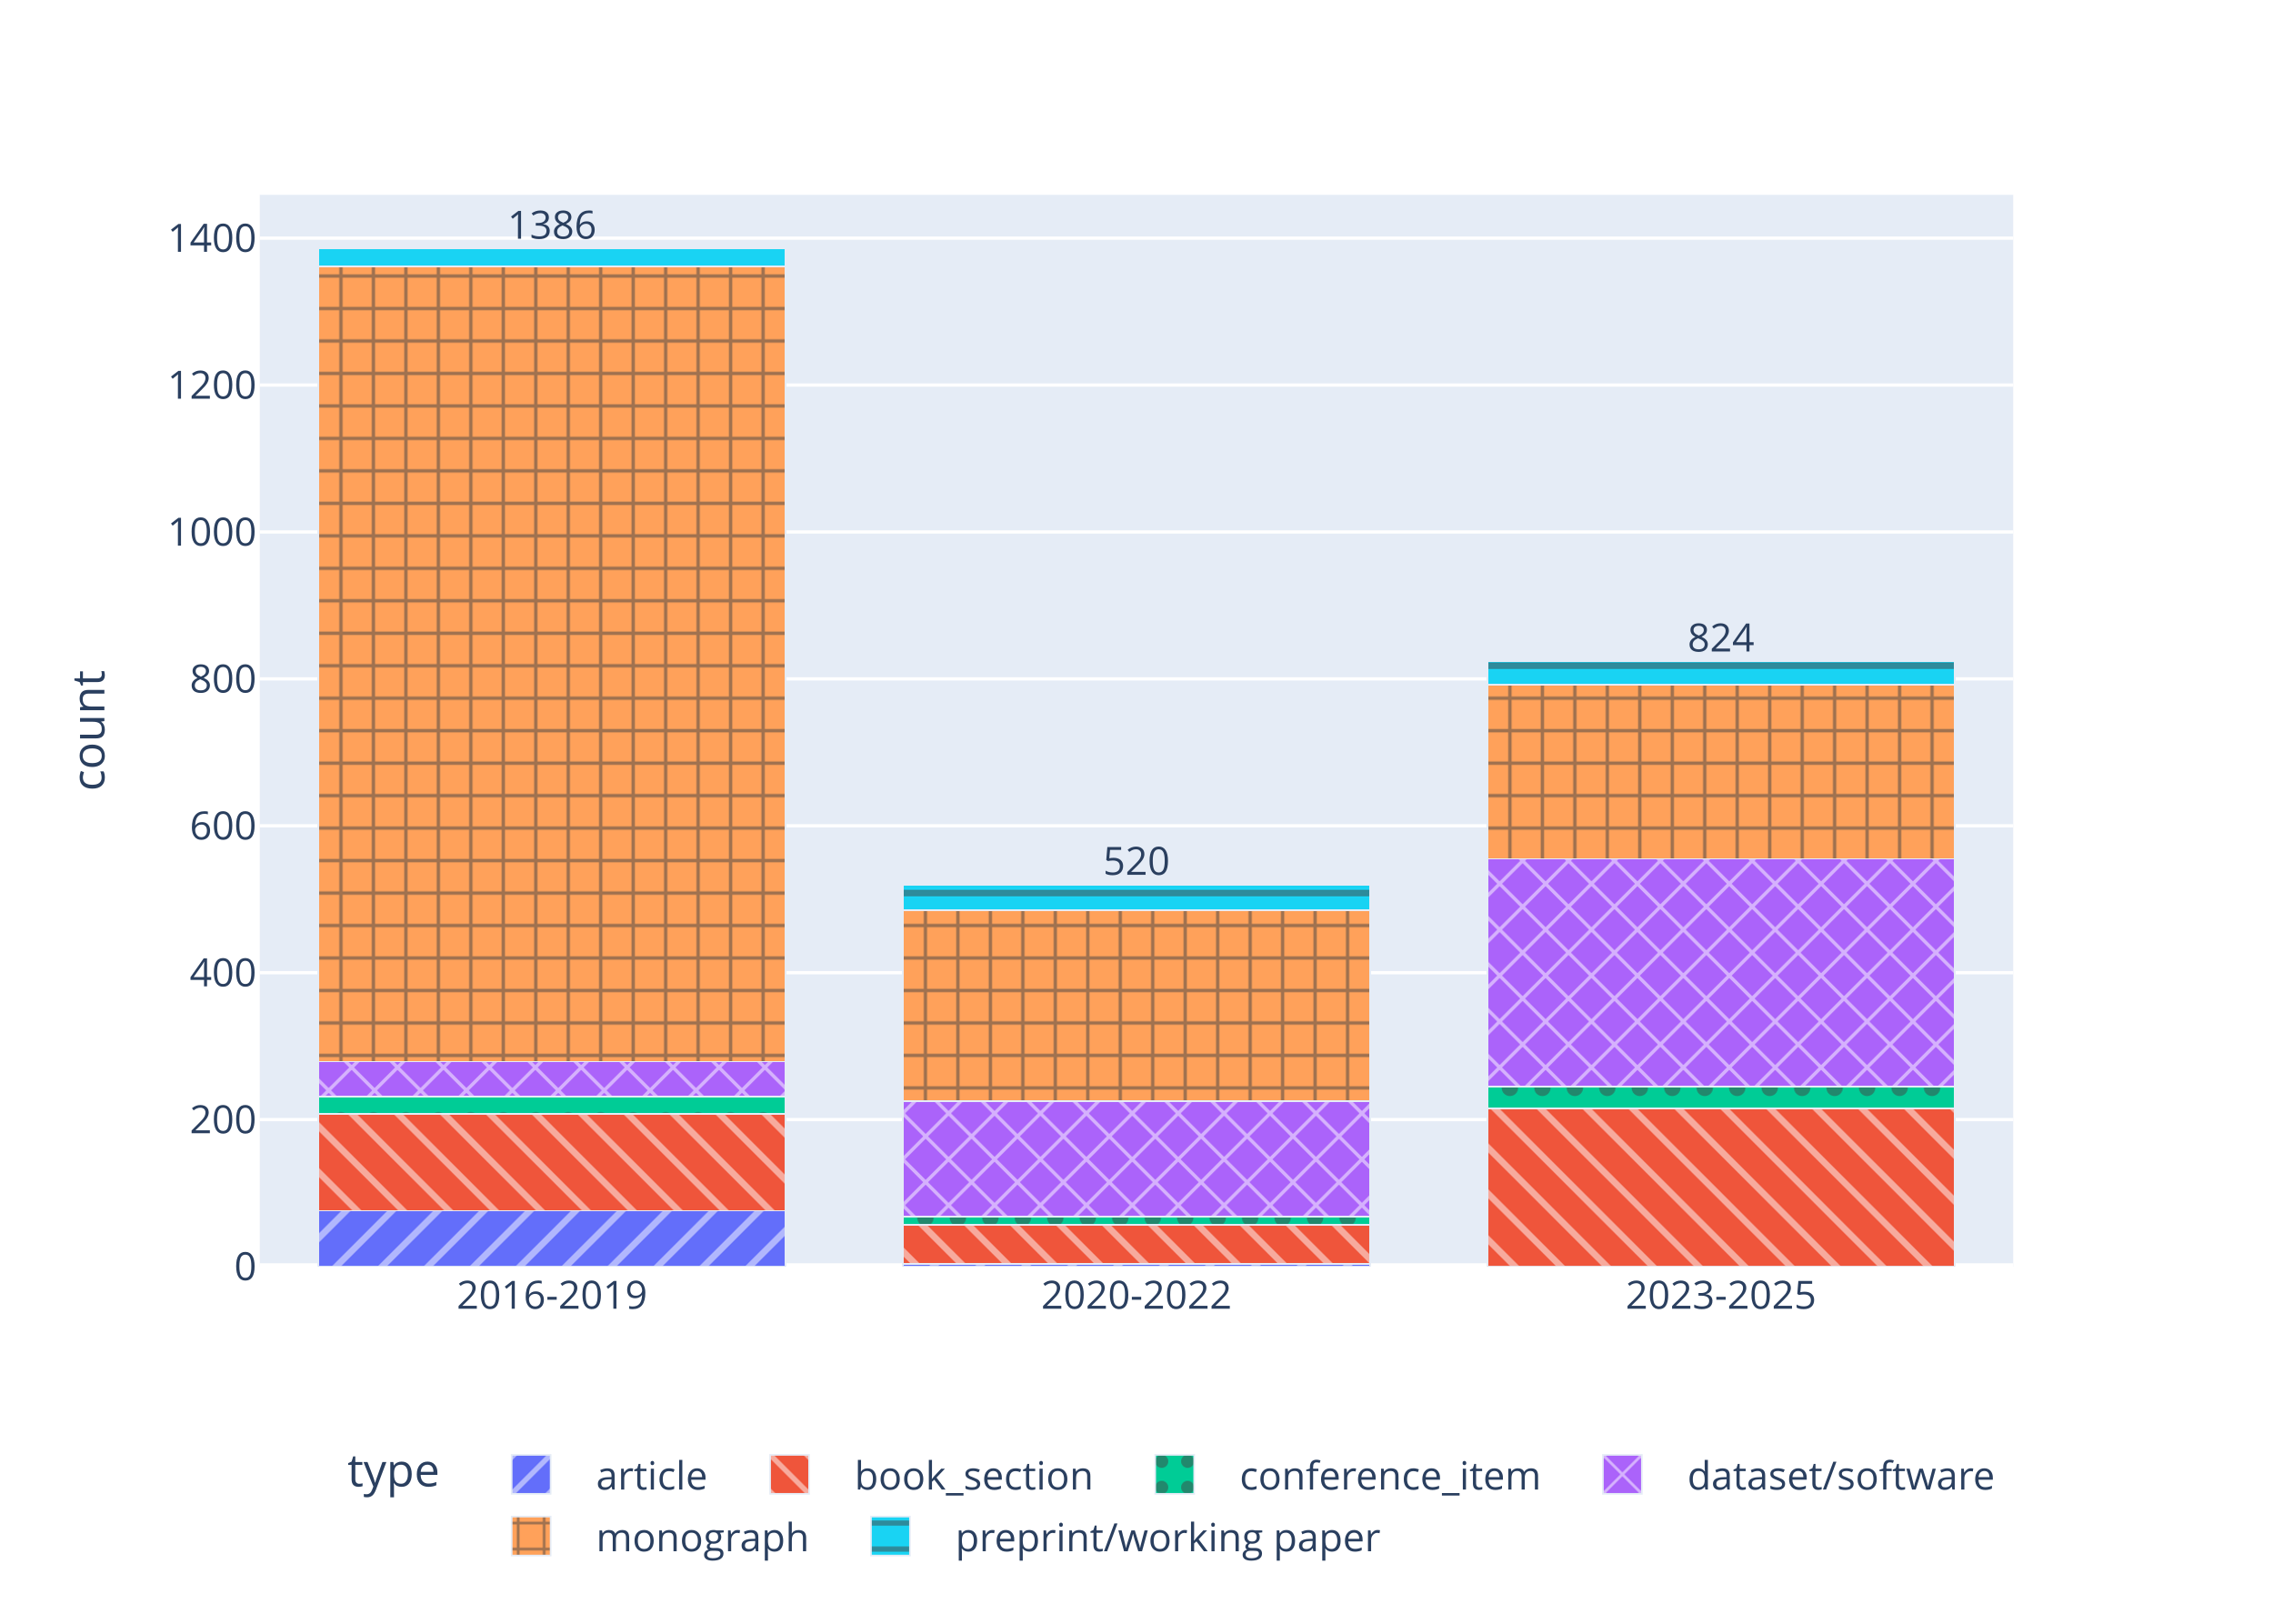
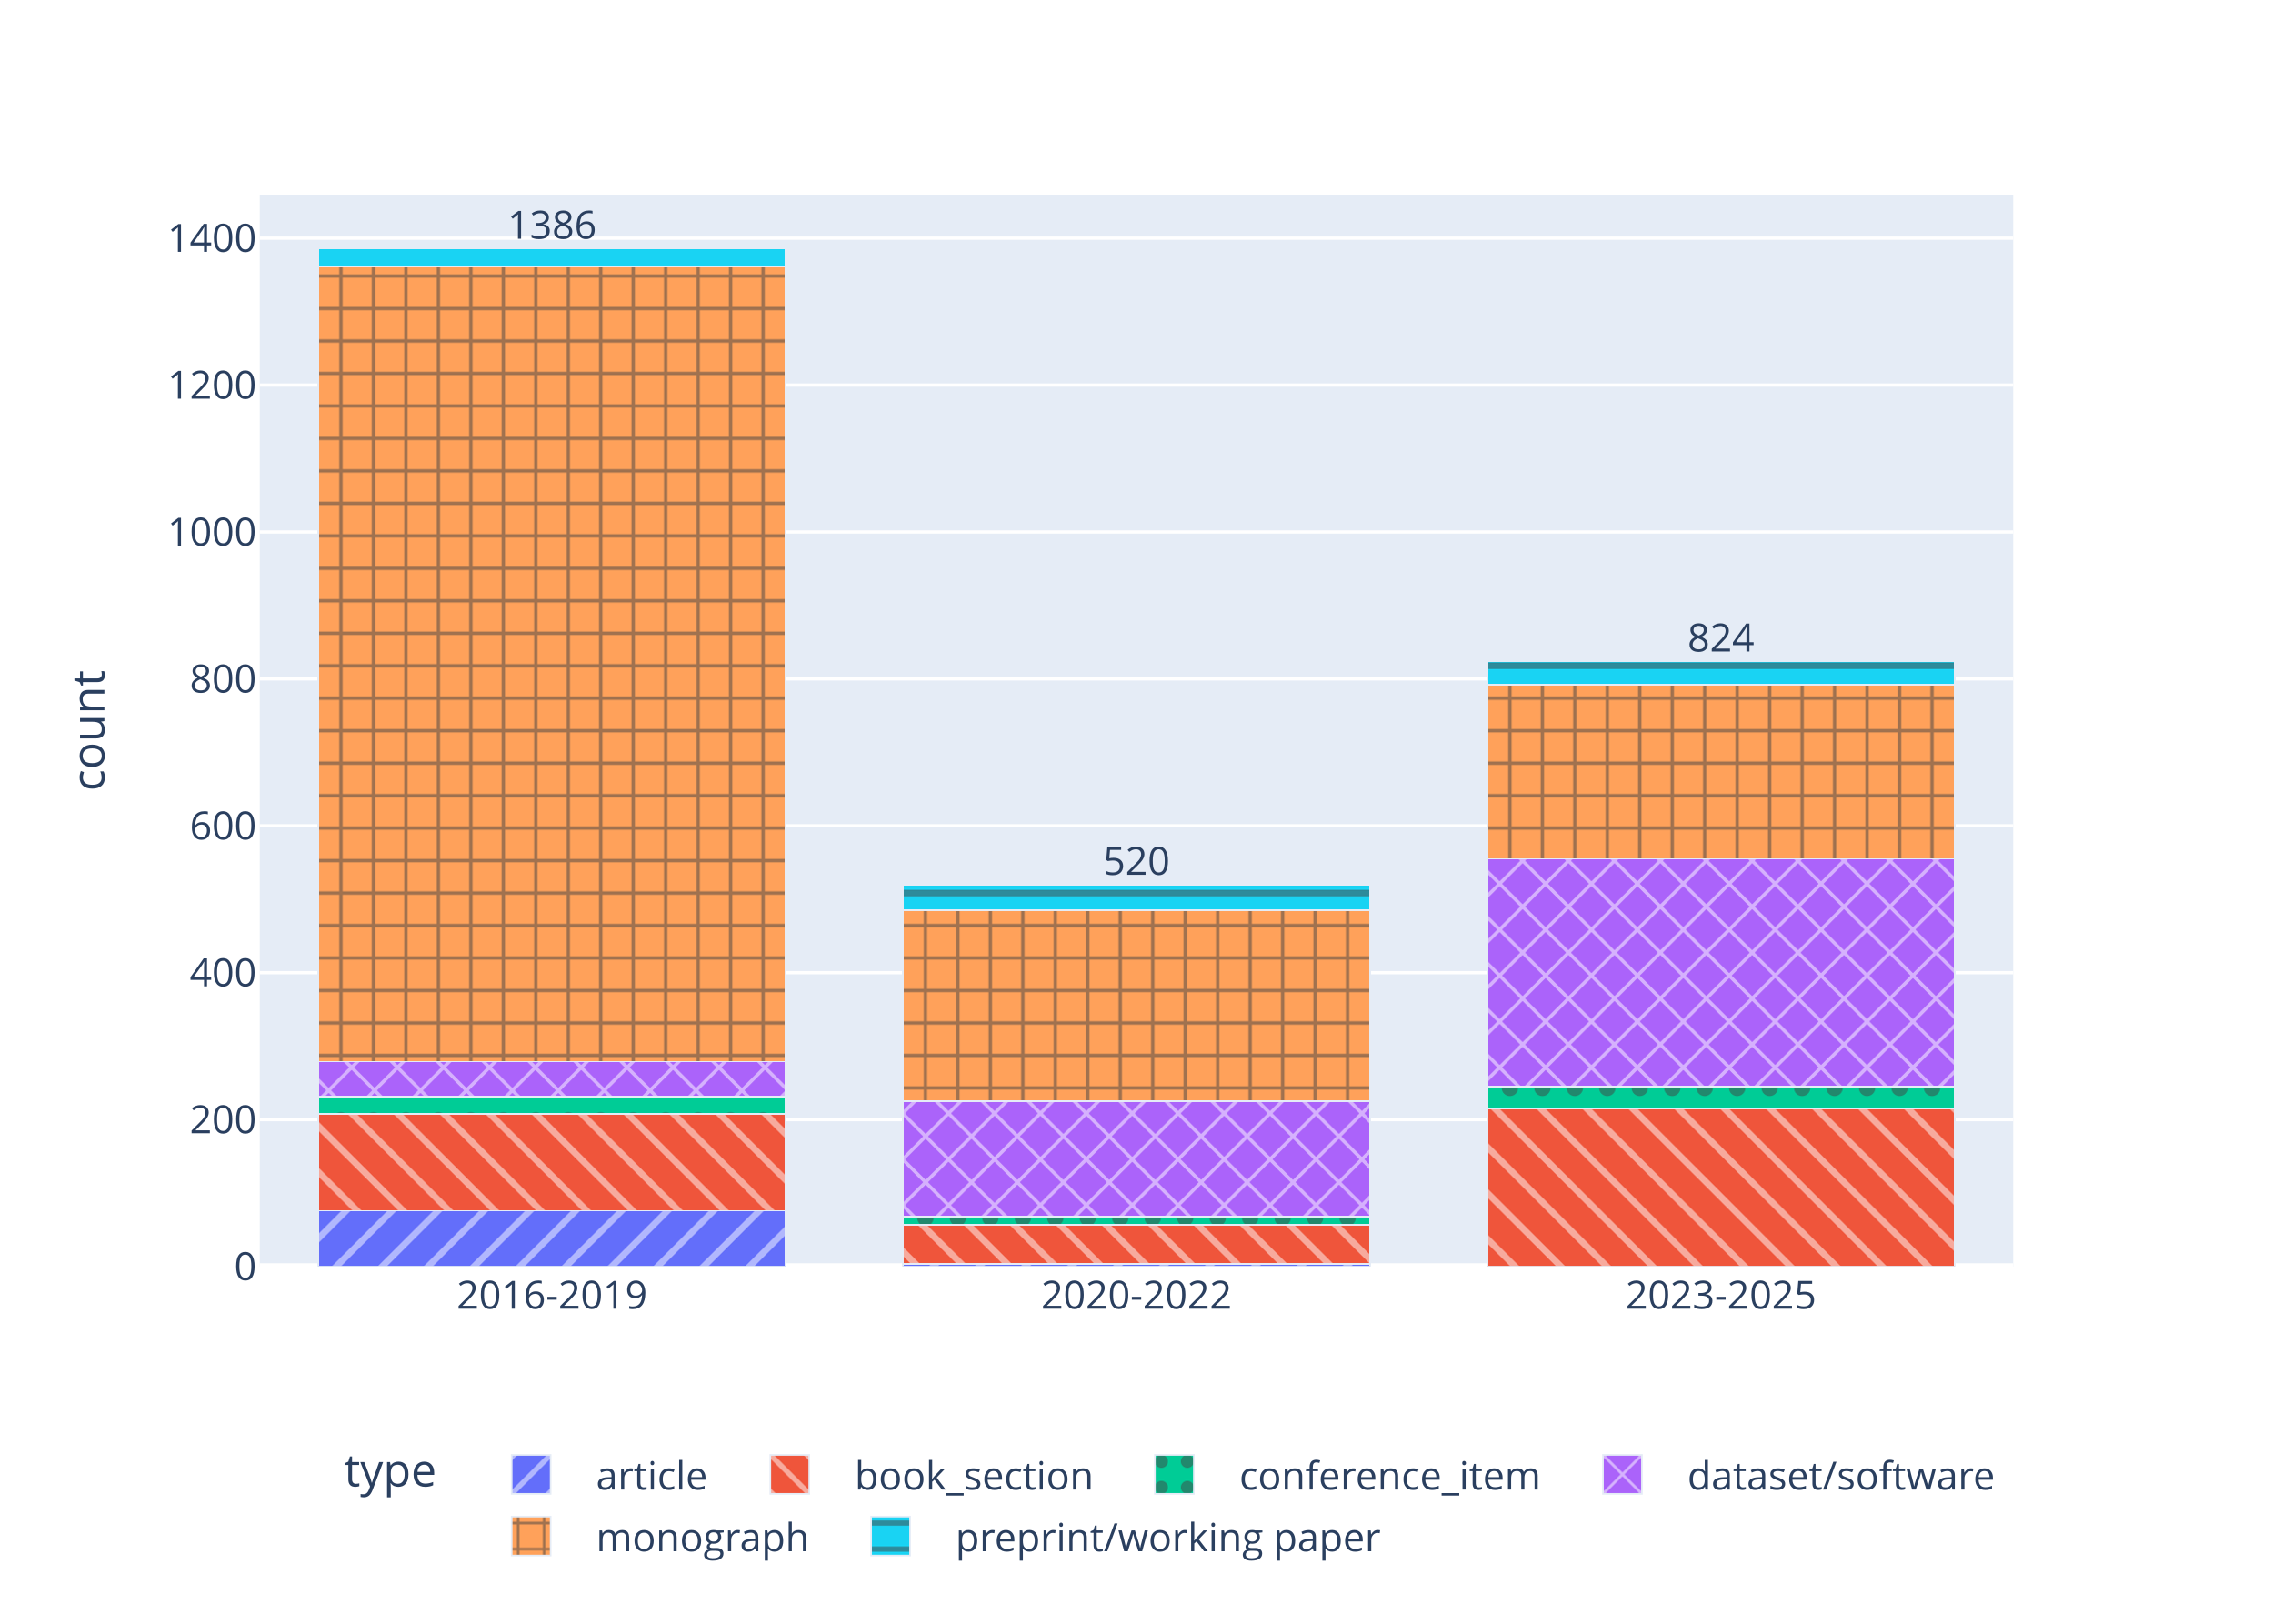
<svg xmlns="http://www.w3.org/2000/svg" class="main-svg" width="700" height="500" style="" viewBox="0 0 700 500">
  <rect x="0" y="0" width="700" height="500" style="fill: rgb(255, 255, 255); fill-opacity: 1;" />
-   <defs id="defs-36018b">
+   <defs id="defs-836850">
    <g class="clips">
-       <clipPath id="clip36018bxyplot" class="plotclip">
+       <clipPath id="clip836850xyplot" class="plotclip">
        <rect width="540" height="330" />
      </clipPath>
-       <clipPath class="axesclip" id="clip36018bx">
+       <clipPath class="axesclip" id="clip836850x">
        <rect x="80" y="0" width="540" height="500" />
      </clipPath>
-       <clipPath class="axesclip" id="clip36018by">
+       <clipPath class="axesclip" id="clip836850y">
        <rect x="0" y="60" width="700" height="330" />
      </clipPath>
-       <clipPath class="axesclip" id="clip36018bxy">
+       <clipPath class="axesclip" id="clip836850xy">
        <rect x="80" y="60" width="540" height="330" />
      </clipPath>
    </g>
    <g class="gradients" />
    <g class="patterns">
-       <pattern id="p36018b-legend-5855a1" width="14.142px" height="14.142px" patternUnits="userSpaceOnUse" patternTransform="scale(0.8)">
+       <pattern id="p836850-legend-3ded0e" width="14.142px" height="14.142px" patternUnits="userSpaceOnUse" patternTransform="scale(0.8)">
        <rect width="14.142px" height="14.142px" fill="rgb(99, 110, 250)" fill-opacity="1" />
        <path d="M-3.536,3.536l7.071,-7.071M0,14.142L14.142,0M10.607,17.678l7.071,-7.071" opacity="0.5" stroke="rgb(255, 255, 255)" stroke-width="2px" />
      </pattern>
-       <pattern id="p36018b-legend-5d9408" width="14.142px" height="14.142px" patternUnits="userSpaceOnUse" patternTransform="scale(0.8)">
+       <pattern id="p836850-legend-1148fe" width="14.142px" height="14.142px" patternUnits="userSpaceOnUse" patternTransform="scale(0.8)">
        <rect width="14.142px" height="14.142px" fill="rgb(239, 85, 59)" fill-opacity="1" />
        <path d="M10.607,-3.536l7.071,7.071M0,0L14.142,14.142M-3.536,10.607l7.071,7.071" opacity="0.5" stroke="rgb(255, 255, 255)" stroke-width="2px" />
      </pattern>
-       <pattern id="p36018b-legend-202e03" width="10px" height="10px" patternUnits="userSpaceOnUse" patternTransform="scale(0.8)">
+       <pattern id="p836850-legend-02f5ec" width="10px" height="10px" patternUnits="userSpaceOnUse" patternTransform="scale(0.8)">
        <rect width="10px" height="10px" fill="rgb(0, 204, 150)" fill-opacity="1" />
        <circle cx="5" cy="5" r="2.523" opacity="0.5" fill="rgb(68, 68, 68)" />
      </pattern>
-       <pattern id="p36018b-legend-6bb29d" width="14.142px" height="14.142px" patternUnits="userSpaceOnUse" patternTransform="scale(0.8)">
+       <pattern id="p836850-legend-49edd1" width="14.142px" height="14.142px" patternUnits="userSpaceOnUse" patternTransform="scale(0.8)">
        <rect width="14.142px" height="14.142px" fill="rgb(171, 99, 250)" fill-opacity="1" />
        <path d="M-3.536,3.536l7.071,-7.071M0,14.142L14.142,0M10.607,17.678l7.071,-7.071M10.607,-3.536l7.071,7.071M0,0L14.142,14.142M-3.536,10.607l7.071,7.071" opacity="0.5" stroke="rgb(255, 255, 255)" stroke-width="1.056px" />
      </pattern>
-       <pattern id="p36018b-legend-6540eb" width="10px" height="10px" patternUnits="userSpaceOnUse" patternTransform="scale(0.8)">
+       <pattern id="p836850-legend-a08cb4" width="10px" height="10px" patternUnits="userSpaceOnUse" patternTransform="scale(0.8)">
        <rect width="10px" height="10px" fill="rgb(255, 161, 90)" fill-opacity="1" />
        <path d="M5,0L5,10M0,5L10,5" opacity="0.5" stroke="rgb(68, 68, 68)" stroke-width="1.056px" />
      </pattern>
-       <pattern id="p36018b-legend-d442f8" width="10px" height="10px" patternUnits="userSpaceOnUse" patternTransform="scale(0.8)">
+       <pattern id="p836850-legend-4f7562" width="10px" height="10px" patternUnits="userSpaceOnUse" patternTransform="scale(0.8)">
        <rect width="10px" height="10px" fill="rgb(25, 211, 243)" fill-opacity="1" />
        <path d="M0,5L10,5" opacity="0.5" stroke="rgb(68, 68, 68)" stroke-width="2px" />
      </pattern>
-       <pattern id="p36018b-5855a1" width="14.142px" height="14.142px" patternUnits="userSpaceOnUse" patternTransform="">
+       <pattern id="p836850-3ded0e" width="14.142px" height="14.142px" patternUnits="userSpaceOnUse" patternTransform="">
        <rect width="14.142px" height="14.142px" fill="rgb(99, 110, 250)" fill-opacity="1" />
        <path d="M-3.536,3.536l7.071,-7.071M0,14.142L14.142,0M10.607,17.678l7.071,-7.071" opacity="0.5" stroke="rgb(255, 255, 255)" stroke-width="2px" />
      </pattern>
-       <pattern id="p36018b-5d9408" width="14.142px" height="14.142px" patternUnits="userSpaceOnUse" patternTransform="">
+       <pattern id="p836850-1148fe" width="14.142px" height="14.142px" patternUnits="userSpaceOnUse" patternTransform="">
        <rect width="14.142px" height="14.142px" fill="rgb(239, 85, 59)" fill-opacity="1" />
        <path d="M10.607,-3.536l7.071,7.071M0,0L14.142,14.142M-3.536,10.607l7.071,7.071" opacity="0.5" stroke="rgb(255, 255, 255)" stroke-width="2px" />
      </pattern>
-       <pattern id="p36018b-202e03" width="10px" height="10px" patternUnits="userSpaceOnUse" patternTransform="">
+       <pattern id="p836850-02f5ec" width="10px" height="10px" patternUnits="userSpaceOnUse" patternTransform="">
        <rect width="10px" height="10px" fill="rgb(0, 204, 150)" fill-opacity="1" />
        <circle cx="5" cy="5" r="2.523" opacity="0.5" fill="rgb(68, 68, 68)" />
      </pattern>
-       <pattern id="p36018b-6bb29d" width="14.142px" height="14.142px" patternUnits="userSpaceOnUse" patternTransform="">
+       <pattern id="p836850-49edd1" width="14.142px" height="14.142px" patternUnits="userSpaceOnUse" patternTransform="">
        <rect width="14.142px" height="14.142px" fill="rgb(171, 99, 250)" fill-opacity="1" />
        <path d="M-3.536,3.536l7.071,-7.071M0,14.142L14.142,0M10.607,17.678l7.071,-7.071M10.607,-3.536l7.071,7.071M0,0L14.142,14.142M-3.536,10.607l7.071,7.071" opacity="0.5" stroke="rgb(255, 255, 255)" stroke-width="1.056px" />
      </pattern>
-       <pattern id="p36018b-6540eb" width="10px" height="10px" patternUnits="userSpaceOnUse" patternTransform="">
+       <pattern id="p836850-a08cb4" width="10px" height="10px" patternUnits="userSpaceOnUse" patternTransform="">
        <rect width="10px" height="10px" fill="rgb(255, 161, 90)" fill-opacity="1" />
        <path d="M5,0L5,10M0,5L10,5" opacity="0.5" stroke="rgb(68, 68, 68)" stroke-width="1.056px" />
      </pattern>
-       <pattern id="p36018b-d442f8" width="10px" height="10px" patternUnits="userSpaceOnUse" patternTransform="">
+       <pattern id="p836850-4f7562" width="10px" height="10px" patternUnits="userSpaceOnUse" patternTransform="">
        <rect width="10px" height="10px" fill="rgb(25, 211, 243)" fill-opacity="1" />
        <path d="M0,5L10,5" opacity="0.5" stroke="rgb(68, 68, 68)" stroke-width="2px" />
      </pattern>
    </g>
  </defs>
  <g class="bglayer">
    <rect class="bg" x="80" y="60" width="540" height="330" style="fill: rgb(229, 236, 246); fill-opacity: 1; stroke-width: 0;" />
  </g>
  <g class="layer-below">
    <g class="imagelayer" />
    <g class="shapelayer" />
  </g>
  <g class="cartesianlayer">
    <g class="subplot xy">
      <g class="layer-subplot">
        <g class="shapelayer" />
        <g class="imagelayer" />
      </g>
      <g class="minor-gridlayer">
        <g class="x" />
        <g class="y" />
      </g>
      <g class="gridlayer">
        <g class="x" />
        <g class="y">
          <path class="ygrid crisp" transform="translate(0,344.76)" d="M80,0h540" style="stroke: rgb(255, 255, 255); stroke-opacity: 1; stroke-width: 1px;" />
          <path class="ygrid crisp" transform="translate(0,299.52)" d="M80,0h540" style="stroke: rgb(255, 255, 255); stroke-opacity: 1; stroke-width: 1px;" />
          <path class="ygrid crisp" transform="translate(0,254.29)" d="M80,0h540" style="stroke: rgb(255, 255, 255); stroke-opacity: 1; stroke-width: 1px;" />
          <path class="ygrid crisp" transform="translate(0,209.05)" d="M80,0h540" style="stroke: rgb(255, 255, 255); stroke-opacity: 1; stroke-width: 1px;" />
          <path class="ygrid crisp" transform="translate(0,163.81)" d="M80,0h540" style="stroke: rgb(255, 255, 255); stroke-opacity: 1; stroke-width: 1px;" />
          <path class="ygrid crisp" transform="translate(0,118.57)" d="M80,0h540" style="stroke: rgb(255, 255, 255); stroke-opacity: 1; stroke-width: 1px;" />
          <path class="ygrid crisp" transform="translate(0,73.33)" d="M80,0h540" style="stroke: rgb(255, 255, 255); stroke-opacity: 1; stroke-width: 1px;" />
        </g>
      </g>
      <g class="zerolinelayer">
        <path class="yzl zl crisp" transform="translate(0,390)" d="M80,0h540" style="stroke: rgb(255, 255, 255); stroke-opacity: 1; stroke-width: 2px;" />
      </g>
      <g class="layer-between">
        <g class="shapelayer" />
        <g class="imagelayer" />
      </g>
      <path class="xlines-below" />
      <path class="ylines-below" />
      <g class="overlines-below" />
      <g class="xaxislayer-below" />
      <g class="yaxislayer-below" />
      <g class="overaxes-below" />
      <g class="overplot">
-         <g class="xy" transform="translate(80,60)" clip-path="url(#clip36018bxyplot)">
+         <g class="xy" transform="translate(80,60)" clip-path="url(#clip836850xyplot)">
          <g class="barlayer mlayer">
            <g class="trace bars" shape-rendering="crispEdges" style="opacity: 1;">
              <g class="points">
                <g class="point">
-                   <path d="M18,330V312.81H162V330Z" class="pattern_filled" style="vector-effect: none; opacity: 1; stroke-width: 0.5px; fill: url('#p36018b-5855a1'); stroke: rgb(229, 236, 246); stroke-opacity: 1;" />
-                 </g>
-                 <g class="point">
-                   <path d="M198,330V329.1H342V330Z" class="pattern_filled" style="vector-effect: none; opacity: 1; stroke-width: 0.5px; fill: url('#p36018b-5855a1'); stroke: rgb(229, 236, 246); stroke-opacity: 1;" />
-                 </g>
-               </g>
-             </g>
-             <g class="trace bars" shape-rendering="crispEdges" style="opacity: 1;">
-               <g class="points">
-                 <g class="point">
-                   <path d="M18,312.81V282.95H162V312.81Z" class="pattern_filled" style="vector-effect: none; opacity: 1; stroke-width: 0.5px; fill: url('#p36018b-5d9408'); stroke: rgb(229, 236, 246); stroke-opacity: 1;" />
-                 </g>
-                 <g class="point">
-                   <path d="M198,329.1V317.11H342V329.1Z" class="pattern_filled" style="vector-effect: none; opacity: 1; stroke-width: 0.5px; fill: url('#p36018b-5d9408'); stroke: rgb(229, 236, 246); stroke-opacity: 1;" />
-                 </g>
-                 <g class="point">
-                   <path d="M378,330V281.37H522V330Z" class="pattern_filled" style="vector-effect: none; opacity: 1; stroke-width: 0.5px; fill: url('#p36018b-5d9408'); stroke: rgb(229, 236, 246); stroke-opacity: 1;" />
-                 </g>
-               </g>
-             </g>
-             <g class="trace bars" shape-rendering="crispEdges" style="opacity: 1;">
-               <g class="points">
-                 <g class="point">
-                   <path d="M18,282.95V277.75H162V282.95Z" class="pattern_filled" style="vector-effect: none; opacity: 1; stroke-width: 0.5px; fill: url('#p36018b-202e03'); stroke: rgb(229, 236, 246); stroke-opacity: 1;" />
-                 </g>
-                 <g class="point">
-                   <path d="M198,317.11V314.62H342V317.11Z" class="pattern_filled" style="vector-effect: none; opacity: 1; stroke-width: 0.5px; fill: url('#p36018b-202e03'); stroke: rgb(229, 236, 246); stroke-opacity: 1;" />
-                 </g>
-                 <g class="point">
-                   <path d="M378,281.37V274.58H522V281.37Z" class="pattern_filled" style="vector-effect: none; opacity: 1; stroke-width: 0.5px; fill: url('#p36018b-202e03'); stroke: rgb(229, 236, 246); stroke-opacity: 1;" />
-                 </g>
-               </g>
-             </g>
-             <g class="trace bars" shape-rendering="crispEdges" style="opacity: 1;">
-               <g class="points">
-                 <g class="point">
-                   <path d="M18,277.75V266.89H162V277.75Z" class="pattern_filled" style="vector-effect: none; opacity: 1; stroke-width: 0.5px; fill: url('#p36018b-6bb29d'); stroke: rgb(229, 236, 246); stroke-opacity: 1;" />
-                 </g>
-                 <g class="point">
-                   <path d="M198,314.62V279.11H342V314.62Z" class="pattern_filled" style="vector-effect: none; opacity: 1; stroke-width: 0.5px; fill: url('#p36018b-6bb29d'); stroke: rgb(229, 236, 246); stroke-opacity: 1;" />
-                 </g>
-                 <g class="point">
-                   <path d="M378,274.58V204.46H522V274.58Z" class="pattern_filled" style="vector-effect: none; opacity: 1; stroke-width: 0.5px; fill: url('#p36018b-6bb29d'); stroke: rgb(229, 236, 246); stroke-opacity: 1;" />
-                 </g>
-               </g>
-             </g>
-             <g class="trace bars" shape-rendering="crispEdges" style="opacity: 1;">
-               <g class="points">
-                 <g class="point">
-                   <path d="M18,266.89V22.15H162V266.89Z" class="pattern_filled" style="vector-effect: none; opacity: 1; stroke-width: 0.5px; fill: url('#p36018b-6540eb'); stroke: rgb(229, 236, 246); stroke-opacity: 1;" />
-                 </g>
-                 <g class="point">
-                   <path d="M198,279.11V220.3H342V279.11Z" class="pattern_filled" style="vector-effect: none; opacity: 1; stroke-width: 0.5px; fill: url('#p36018b-6540eb'); stroke: rgb(229, 236, 246); stroke-opacity: 1;" />
-                 </g>
-                 <g class="point">
-                   <path d="M378,204.46V150.86H522V204.46Z" class="pattern_filled" style="vector-effect: none; opacity: 1; stroke-width: 0.5px; fill: url('#p36018b-6540eb'); stroke: rgb(229, 236, 246); stroke-opacity: 1;" />
-                 </g>
-               </g>
-             </g>
-             <g class="trace bars" shape-rendering="crispEdges" style="opacity: 1;">
-               <g class="points">
-                 <g class="point">
-                   <path d="M18,22.15V16.5H162V22.15Z" class="pattern_filled" style="vector-effect: none; opacity: 1; stroke-width: 0.5px; fill: url('#p36018b-d442f8'); stroke: rgb(229, 236, 246); stroke-opacity: 1;" />
-                 </g>
-                 <g class="point">
-                   <path d="M198,220.3V212.38H342V220.3Z" class="pattern_filled" style="vector-effect: none; opacity: 1; stroke-width: 0.5px; fill: url('#p36018b-d442f8'); stroke: rgb(229, 236, 246); stroke-opacity: 1;" />
-                 </g>
-                 <g class="point">
-                   <path d="M378,150.86V143.62H522V150.86Z" class="pattern_filled" style="vector-effect: none; opacity: 1; stroke-width: 0.5px; fill: url('#p36018b-d442f8'); stroke: rgb(229, 236, 246); stroke-opacity: 1;" />
+                   <path d="M18,330V312.81H162V330Z" class="pattern_filled" style="vector-effect: none; opacity: 1; stroke-width: 0.5px; fill: url('#p836850-3ded0e'); stroke: rgb(229, 236, 246); stroke-opacity: 1;" />
+                 </g>
+                 <g class="point">
+                   <path d="M198,330V329.1H342V330Z" class="pattern_filled" style="vector-effect: none; opacity: 1; stroke-width: 0.5px; fill: url('#p836850-3ded0e'); stroke: rgb(229, 236, 246); stroke-opacity: 1;" />
+                 </g>
+               </g>
+             </g>
+             <g class="trace bars" shape-rendering="crispEdges" style="opacity: 1;">
+               <g class="points">
+                 <g class="point">
+                   <path d="M18,312.81V282.95H162V312.81Z" class="pattern_filled" style="vector-effect: none; opacity: 1; stroke-width: 0.5px; fill: url('#p836850-1148fe'); stroke: rgb(229, 236, 246); stroke-opacity: 1;" />
+                 </g>
+                 <g class="point">
+                   <path d="M198,329.1V317.11H342V329.1Z" class="pattern_filled" style="vector-effect: none; opacity: 1; stroke-width: 0.5px; fill: url('#p836850-1148fe'); stroke: rgb(229, 236, 246); stroke-opacity: 1;" />
+                 </g>
+                 <g class="point">
+                   <path d="M378,330V281.37H522V330Z" class="pattern_filled" style="vector-effect: none; opacity: 1; stroke-width: 0.5px; fill: url('#p836850-1148fe'); stroke: rgb(229, 236, 246); stroke-opacity: 1;" />
+                 </g>
+               </g>
+             </g>
+             <g class="trace bars" shape-rendering="crispEdges" style="opacity: 1;">
+               <g class="points">
+                 <g class="point">
+                   <path d="M18,282.95V277.75H162V282.95Z" class="pattern_filled" style="vector-effect: none; opacity: 1; stroke-width: 0.5px; fill: url('#p836850-02f5ec'); stroke: rgb(229, 236, 246); stroke-opacity: 1;" />
+                 </g>
+                 <g class="point">
+                   <path d="M198,317.11V314.62H342V317.11Z" class="pattern_filled" style="vector-effect: none; opacity: 1; stroke-width: 0.5px; fill: url('#p836850-02f5ec'); stroke: rgb(229, 236, 246); stroke-opacity: 1;" />
+                 </g>
+                 <g class="point">
+                   <path d="M378,281.37V274.58H522V281.37Z" class="pattern_filled" style="vector-effect: none; opacity: 1; stroke-width: 0.5px; fill: url('#p836850-02f5ec'); stroke: rgb(229, 236, 246); stroke-opacity: 1;" />
+                 </g>
+               </g>
+             </g>
+             <g class="trace bars" shape-rendering="crispEdges" style="opacity: 1;">
+               <g class="points">
+                 <g class="point">
+                   <path d="M18,277.75V266.89H162V277.75Z" class="pattern_filled" style="vector-effect: none; opacity: 1; stroke-width: 0.5px; fill: url('#p836850-49edd1'); stroke: rgb(229, 236, 246); stroke-opacity: 1;" />
+                 </g>
+                 <g class="point">
+                   <path d="M198,314.62V279.11H342V314.62Z" class="pattern_filled" style="vector-effect: none; opacity: 1; stroke-width: 0.5px; fill: url('#p836850-49edd1'); stroke: rgb(229, 236, 246); stroke-opacity: 1;" />
+                 </g>
+                 <g class="point">
+                   <path d="M378,274.58V204.46H522V274.58Z" class="pattern_filled" style="vector-effect: none; opacity: 1; stroke-width: 0.5px; fill: url('#p836850-49edd1'); stroke: rgb(229, 236, 246); stroke-opacity: 1;" />
+                 </g>
+               </g>
+             </g>
+             <g class="trace bars" shape-rendering="crispEdges" style="opacity: 1;">
+               <g class="points">
+                 <g class="point">
+                   <path d="M18,266.89V22.15H162V266.89Z" class="pattern_filled" style="vector-effect: none; opacity: 1; stroke-width: 0.5px; fill: url('#p836850-a08cb4'); stroke: rgb(229, 236, 246); stroke-opacity: 1;" />
+                 </g>
+                 <g class="point">
+                   <path d="M198,279.11V220.3H342V279.11Z" class="pattern_filled" style="vector-effect: none; opacity: 1; stroke-width: 0.5px; fill: url('#p836850-a08cb4'); stroke: rgb(229, 236, 246); stroke-opacity: 1;" />
+                 </g>
+                 <g class="point">
+                   <path d="M378,204.46V150.86H522V204.46Z" class="pattern_filled" style="vector-effect: none; opacity: 1; stroke-width: 0.5px; fill: url('#p836850-a08cb4'); stroke: rgb(229, 236, 246); stroke-opacity: 1;" />
+                 </g>
+               </g>
+             </g>
+             <g class="trace bars" shape-rendering="crispEdges" style="opacity: 1;">
+               <g class="points">
+                 <g class="point">
+                   <path d="M18,22.15V16.5H162V22.15Z" class="pattern_filled" style="vector-effect: none; opacity: 1; stroke-width: 0.5px; fill: url('#p836850-4f7562'); stroke: rgb(229, 236, 246); stroke-opacity: 1;" />
+                 </g>
+                 <g class="point">
+                   <path d="M198,220.3V212.38H342V220.3Z" class="pattern_filled" style="vector-effect: none; opacity: 1; stroke-width: 0.5px; fill: url('#p836850-4f7562'); stroke: rgb(229, 236, 246); stroke-opacity: 1;" />
+                 </g>
+                 <g class="point">
+                   <path d="M378,150.86V143.62H522V150.86Z" class="pattern_filled" style="vector-effect: none; opacity: 1; stroke-width: 0.5px; fill: url('#p836850-4f7562'); stroke: rgb(229, 236, 246); stroke-opacity: 1;" />
                </g>
              </g>
            </g>
          </g>
          <g class="scatterlayer mlayer">
-             <g class="trace scatter traced3ee54" style="stroke-miterlimit: 2; opacity: 1;">
+             <g class="trace scatter traced2494c" style="stroke-miterlimit: 2; opacity: 1;">
              <g class="fills" />
              <g class="errorbars" />
              <g class="lines" />
              <g class="points" />
              <g class="text">
                <g class="textpoint" transform="translate(0,-3)">
                  <text x="90" y="16.5" text-anchor="middle" style="font-family: 'Open Sans', verdana, arial, sans-serif; font-size: 12px; fill: rgb(42, 63, 95); fill-opacity: 1; white-space: pre;">1386</text>
                </g>
                <g class="textpoint" transform="translate(0,-3)">
                  <text x="270" y="212.38" text-anchor="middle" style="font-family: 'Open Sans', verdana, arial, sans-serif; font-size: 12px; fill: rgb(42, 63, 95); fill-opacity: 1; white-space: pre;">520</text>
                </g>
                <g class="textpoint" transform="translate(0,-3)">
                  <text x="450" y="143.62" text-anchor="middle" style="font-family: 'Open Sans', verdana, arial, sans-serif; font-size: 12px; fill: rgb(42, 63, 95); fill-opacity: 1; white-space: pre;">824</text>
                </g>
              </g>
            </g>
          </g>
        </g>
      </g>
      <g class="zerolinelayer-above" />
      <path class="xlines-above crisp" d="M0,0" style="fill: none;" />
      <path class="ylines-above crisp" d="M0,0" style="fill: none;" />
      <g class="overlines-above" />
      <g class="xaxislayer-above">
        <g class="xtick">
          <text text-anchor="middle" x="0" y="403" transform="translate(170,0)" style="font-family: 'Open Sans', verdana, arial, sans-serif; font-size: 12px; fill: rgb(42, 63, 95); fill-opacity: 1; white-space: pre;">2016-2019</text>
        </g>
        <g class="xtick">
          <text text-anchor="middle" x="0" y="403" transform="translate(350,0)" style="font-family: 'Open Sans', verdana, arial, sans-serif; font-size: 12px; fill: rgb(42, 63, 95); fill-opacity: 1; white-space: pre;">2020-2022</text>
        </g>
        <g class="xtick">
          <text text-anchor="middle" x="0" y="403" transform="translate(530,0)" style="font-family: 'Open Sans', verdana, arial, sans-serif; font-size: 12px; fill: rgb(42, 63, 95); fill-opacity: 1; white-space: pre;">2023-2025</text>
        </g>
      </g>
      <g class="yaxislayer-above">
        <g class="ytick">
          <text text-anchor="end" x="79" y="4.2" transform="translate(0,390)" style="font-family: 'Open Sans', verdana, arial, sans-serif; font-size: 12px; fill: rgb(42, 63, 95); fill-opacity: 1; white-space: pre;">0</text>
        </g>
        <g class="ytick">
          <text text-anchor="end" x="79" y="4.2" style="font-family: 'Open Sans', verdana, arial, sans-serif; font-size: 12px; fill: rgb(42, 63, 95); fill-opacity: 1; white-space: pre;" transform="translate(0,344.76)">200</text>
        </g>
        <g class="ytick">
          <text text-anchor="end" x="79" y="4.2" style="font-family: 'Open Sans', verdana, arial, sans-serif; font-size: 12px; fill: rgb(42, 63, 95); fill-opacity: 1; white-space: pre;" transform="translate(0,299.52)">400</text>
        </g>
        <g class="ytick">
          <text text-anchor="end" x="79" y="4.2" style="font-family: 'Open Sans', verdana, arial, sans-serif; font-size: 12px; fill: rgb(42, 63, 95); fill-opacity: 1; white-space: pre;" transform="translate(0,254.29)">600</text>
        </g>
        <g class="ytick">
          <text text-anchor="end" x="79" y="4.2" style="font-family: 'Open Sans', verdana, arial, sans-serif; font-size: 12px; fill: rgb(42, 63, 95); fill-opacity: 1; white-space: pre;" transform="translate(0,209.05)">800</text>
        </g>
        <g class="ytick">
          <text text-anchor="end" x="79" y="4.2" style="font-family: 'Open Sans', verdana, arial, sans-serif; font-size: 12px; fill: rgb(42, 63, 95); fill-opacity: 1; white-space: pre;" transform="translate(0,163.81)">1000</text>
        </g>
        <g class="ytick">
          <text text-anchor="end" x="79" y="4.2" style="font-family: 'Open Sans', verdana, arial, sans-serif; font-size: 12px; fill: rgb(42, 63, 95); fill-opacity: 1; white-space: pre;" transform="translate(0,118.57)">1200</text>
        </g>
        <g class="ytick">
          <text text-anchor="end" x="79" y="4.2" style="font-family: 'Open Sans', verdana, arial, sans-serif; font-size: 12px; fill: rgb(42, 63, 95); fill-opacity: 1; white-space: pre;" transform="translate(0,73.33)">1400</text>
        </g>
      </g>
      <g class="overaxes-above" />
    </g>
  </g>
  <g class="polarlayer" />
  <g class="smithlayer" />
  <g class="ternarylayer" />
  <g class="geolayer" />
  <g class="funnelarealayer" />
  <g class="pielayer" />
  <g class="iciclelayer" />
  <g class="treemaplayer" />
  <g class="sunburstlayer" />
  <g class="glimages" />
-   <defs id="topdefs-36018b">
+   <defs id="topdefs-836850">
    <g class="clips" />
-     <clipPath id="legend36018b">
-       <rect width="515" height="48" x="0" y="0" />
+     <clipPath id="legend836850">
+       <rect width="516" height="48" x="0" y="0" />
    </clipPath>
  </defs>
  <g class="layer-above">
    <g class="imagelayer" />
    <g class="shapelayer" />
  </g>
  <g class="infolayer">
-     <g class="legend" pointer-events="all" transform="translate(105,439.5)">
-       <rect class="bg" shape-rendering="crispEdges" style="stroke: rgb(68, 68, 68); stroke-opacity: 1; fill: rgb(255, 255, 255); fill-opacity: 1; stroke-width: 0px;" width="515" height="48" x="0" y="0" />
-       <g class="scrollbox" transform="" clip-path="url(#legend36018b)">
+     <g class="legend" pointer-events="all" transform="translate(104,439.5)">
+       <rect class="bg" shape-rendering="crispEdges" style="stroke: rgb(68, 68, 68); stroke-opacity: 1; fill: rgb(255, 255, 255); fill-opacity: 1; stroke-width: 0px;" width="516" height="48" x="0" y="0" />
+       <g class="scrollbox" transform="" clip-path="url(#legend836850)">
        <text class="legendtitletext" text-anchor="start" x="2" y="18.2" style="font-family: 'Open Sans', verdana, arial, sans-serif; font-size: 14px; fill: rgb(42, 63, 95); fill-opacity: 1; white-space: pre; opacity: 1;">type</text>
        <g class="groups" transform="">
-           <g class="traces" transform="translate(38.57617,14.5)" style="opacity: 1;">
+           <g class="traces" transform="translate(39.56934,14.5)" style="opacity: 1;">
            <text class="legendtext" text-anchor="start" x="40" y="4.68" style="font-family: 'Open Sans', verdana, arial, sans-serif; font-size: 12px; fill: rgb(42, 63, 95); fill-opacity: 1; white-space: pre;">article</text>
            <g class="layers" style="opacity: 1;">
              <g class="legendfill" />
              <g class="legendlines" />
              <g class="legendsymbols">
                <g class="legendpoints">
-                   <path class="legendundefined pattern_filled" d="M6,6H-6V-6H6Z" transform="translate(20,0)" style="stroke-width: 0.5px; fill: url('#p36018b-legend-5855a1'); stroke: rgb(229, 236, 246); stroke-opacity: 1;" />
-                 </g>
-               </g>
-             </g>
-             <rect class="legendtoggle" x="0" y="-9.5" width="77.092" height="19" style="fill: rgb(0, 0, 0); fill-opacity: 0;" />
-           </g>
-         </g>
-         <g class="groups" transform="translate(79.5918,0)">
-           <g class="traces" transform="translate(38.57617,14.5)" style="opacity: 1;">
+                   <path class="legendundefined pattern_filled" d="M6,6H-6V-6H6Z" transform="translate(20,0)" style="stroke-width: 0.5px; fill: url('#p836850-legend-3ded0e'); stroke: rgb(229, 236, 246); stroke-opacity: 1;" />
+                 </g>
+               </g>
+             </g>
+             <rect class="legendtoggle" x="0" y="-9.5" width="77.156" height="19" style="fill: rgb(0, 0, 0); fill-opacity: 0;" />
+           </g>
+         </g>
+         <g class="groups" transform="translate(79.65625,0)">
+           <g class="traces" transform="translate(39.56934,14.5)" style="opacity: 1;">
            <text class="legendtext" text-anchor="start" x="40" y="4.68" style="font-family: 'Open Sans', verdana, arial, sans-serif; font-size: 12px; fill: rgb(42, 63, 95); fill-opacity: 1; white-space: pre;">book_section</text>
            <g class="layers" style="opacity: 1;">
              <g class="legendfill" />
              <g class="legendlines" />
              <g class="legendsymbols">
                <g class="legendpoints">
-                   <path class="legendundefined pattern_filled" d="M6,6H-6V-6H6Z" transform="translate(20,0)" style="stroke-width: 0.5px; fill: url('#p36018b-legend-5d9408'); stroke: rgb(229, 236, 246); stroke-opacity: 1;" />
-                 </g>
-               </g>
-             </g>
-             <rect class="legendtoggle" x="0" y="-9.5" width="116.094" height="19" style="fill: rgb(0, 0, 0); fill-opacity: 0;" />
-           </g>
-         </g>
-         <g class="groups" transform="translate(198.1855,0)">
-           <g class="traces" transform="translate(38.57617,14.5)" style="opacity: 1;">
+                   <path class="legendundefined pattern_filled" d="M6,6H-6V-6H6Z" transform="translate(20,0)" style="stroke-width: 0.5px; fill: url('#p836850-legend-1148fe'); stroke: rgb(229, 236, 246); stroke-opacity: 1;" />
+                 </g>
+               </g>
+             </g>
+             <rect class="legendtoggle" x="0" y="-9.5" width="115.938" height="19" style="fill: rgb(0, 0, 0); fill-opacity: 0;" />
+           </g>
+         </g>
+         <g class="groups" transform="translate(198.0938,0)">
+           <g class="traces" transform="translate(39.56934,14.5)" style="opacity: 1;">
            <text class="legendtext" text-anchor="start" x="40" y="4.68" style="font-family: 'Open Sans', verdana, arial, sans-serif; font-size: 12px; fill: rgb(42, 63, 95); fill-opacity: 1; white-space: pre;">conference_item</text>
            <g class="layers" style="opacity: 1;">
              <g class="legendfill" />
              <g class="legendlines" />
              <g class="legendsymbols">
                <g class="legendpoints">
-                   <path class="legendundefined pattern_filled" d="M6,6H-6V-6H6Z" transform="translate(20,0)" style="stroke-width: 0.5px; fill: url('#p36018b-legend-202e03'); stroke: rgb(229, 236, 246); stroke-opacity: 1;" />
-                 </g>
-               </g>
-             </g>
-             <rect class="legendtoggle" x="0" y="-9.5" width="135.375" height="19" style="fill: rgb(0, 0, 0); fill-opacity: 0;" />
-           </g>
-         </g>
-         <g class="groups" transform="translate(336.0605,0)">
-           <g class="traces" transform="translate(38.57617,14.5)" style="opacity: 1;">
+                   <path class="legendundefined pattern_filled" d="M6,6H-6V-6H6Z" transform="translate(20,0)" style="stroke-width: 0.5px; fill: url('#p836850-legend-02f5ec'); stroke: rgb(229, 236, 246); stroke-opacity: 1;" />
+                 </g>
+               </g>
+             </g>
+             <rect class="legendtoggle" x="0" y="-9.5" width="135.5" height="19" style="fill: rgb(0, 0, 0); fill-opacity: 0;" />
+           </g>
+         </g>
+         <g class="groups" transform="translate(336.0938,0)">
+           <g class="traces" transform="translate(39.56934,14.5)" style="opacity: 1;">
            <text class="legendtext" text-anchor="start" x="40" y="4.68" style="font-family: 'Open Sans', verdana, arial, sans-serif; font-size: 12px; fill: rgb(42, 63, 95); fill-opacity: 1; white-space: pre;">dataset/software</text>
            <g class="layers" style="opacity: 1;">
              <g class="legendfill" />
              <g class="legendlines" />
              <g class="legendsymbols">
                <g class="legendpoints">
-                   <path class="legendundefined pattern_filled" d="M6,6H-6V-6H6Z" transform="translate(20,0)" style="stroke-width: 0.5px; fill: url('#p36018b-legend-6bb29d'); stroke: rgb(229, 236, 246); stroke-opacity: 1;" />
-                 </g>
-               </g>
-             </g>
-             <rect class="legendtoggle" x="0" y="-9.5" width="137.479" height="19" style="fill: rgb(0, 0, 0); fill-opacity: 0;" />
+                   <path class="legendundefined pattern_filled" d="M6,6H-6V-6H6Z" transform="translate(20,0)" style="stroke-width: 0.5px; fill: url('#p836850-legend-49edd1'); stroke: rgb(229, 236, 246); stroke-opacity: 1;" />
+                 </g>
+               </g>
+             </g>
+             <rect class="legendtoggle" x="0" y="-9.5" width="137.713" height="19" style="fill: rgb(0, 0, 0); fill-opacity: 0;" />
          </g>
        </g>
        <g class="groups" transform="translate(0,19)">
-           <g class="traces" transform="translate(38.57617,14.5)" style="opacity: 1;">
+           <g class="traces" transform="translate(39.56934,14.5)" style="opacity: 1;">
            <text class="legendtext" text-anchor="start" x="40" y="4.68" style="font-family: 'Open Sans', verdana, arial, sans-serif; font-size: 12px; fill: rgb(42, 63, 95); fill-opacity: 1; white-space: pre;">monograph</text>
            <g class="layers" style="opacity: 1;">
              <g class="legendfill" />
              <g class="legendlines" />
              <g class="legendsymbols">
                <g class="legendpoints">
-                   <path class="legendundefined pattern_filled" d="M6,6H-6V-6H6Z" transform="translate(20,0)" style="stroke-width: 0.5px; fill: url('#p36018b-legend-6540eb'); stroke: rgb(229, 236, 246); stroke-opacity: 1;" />
-                 </g>
-               </g>
-             </g>
-             <rect class="legendtoggle" x="0" y="-9.5" width="108.156" height="19" style="fill: rgb(0, 0, 0); fill-opacity: 0;" />
-           </g>
-         </g>
-         <g class="groups" transform="translate(110.6562,19)">
-           <g class="traces" transform="translate(38.57617,14.5)" style="opacity: 1;">
+                   <path class="legendundefined pattern_filled" d="M6,6H-6V-6H6Z" transform="translate(20,0)" style="stroke-width: 0.5px; fill: url('#p836850-legend-a08cb4'); stroke: rgb(229, 236, 246); stroke-opacity: 1;" />
+                 </g>
+               </g>
+             </g>
+             <rect class="legendtoggle" x="0" y="-9.5" width="108.203" height="19" style="fill: rgb(0, 0, 0); fill-opacity: 0;" />
+           </g>
+         </g>
+         <g class="groups" transform="translate(110.7031,19)">
+           <g class="traces" transform="translate(39.56934,14.5)" style="opacity: 1;">
            <text class="legendtext" text-anchor="start" x="40" y="4.68" style="font-family: 'Open Sans', verdana, arial, sans-serif; font-size: 12px; fill: rgb(42, 63, 95); fill-opacity: 1; white-space: pre;">preprint/working paper</text>
            <g class="layers" style="opacity: 1;">
              <g class="legendfill" />
              <g class="legendlines" />
              <g class="legendsymbols">
                <g class="legendpoints">
-                   <path class="legendundefined pattern_filled" d="M6,6H-6V-6H6Z" transform="translate(20,0)" style="stroke-width: 0.5px; fill: url('#p36018b-legend-d442f8'); stroke: rgb(229, 236, 246); stroke-opacity: 1;" />
-                 </g>
-               </g>
-             </g>
-             <rect class="legendtoggle" x="0" y="-9.5" width="173.523" height="19" style="fill: rgb(0, 0, 0); fill-opacity: 0;" />
+                   <path class="legendundefined pattern_filled" d="M6,6H-6V-6H6Z" transform="translate(20,0)" style="stroke-width: 0.5px; fill: url('#p836850-legend-4f7562'); stroke: rgb(229, 236, 246); stroke-opacity: 1;" />
+                 </g>
+               </g>
+             </g>
+             <rect class="legendtoggle" x="0" y="-9.5" width="173.635" height="19" style="fill: rgb(0, 0, 0); fill-opacity: 0;" />
          </g>
        </g>
      </g>
      <rect class="scrollbar" rx="20" ry="3" width="0" height="0" style="fill: rgb(128, 139, 164); fill-opacity: 1;" x="0" y="0" />
    </g>
    <g class="g-gtitle" />
    <g class="g-xtitle" />
    <g class="g-ytitle">
      <text class="ytitle" transform="rotate(-90,32.14688,225)" x="32.147" y="225" text-anchor="middle" style="opacity: 1; font-family: 'Open Sans', verdana, arial, sans-serif; font-size: 14px; fill: rgb(42, 63, 95); fill-opacity: 1; white-space: pre;">count</text>
    </g>
  </g>
</svg>
